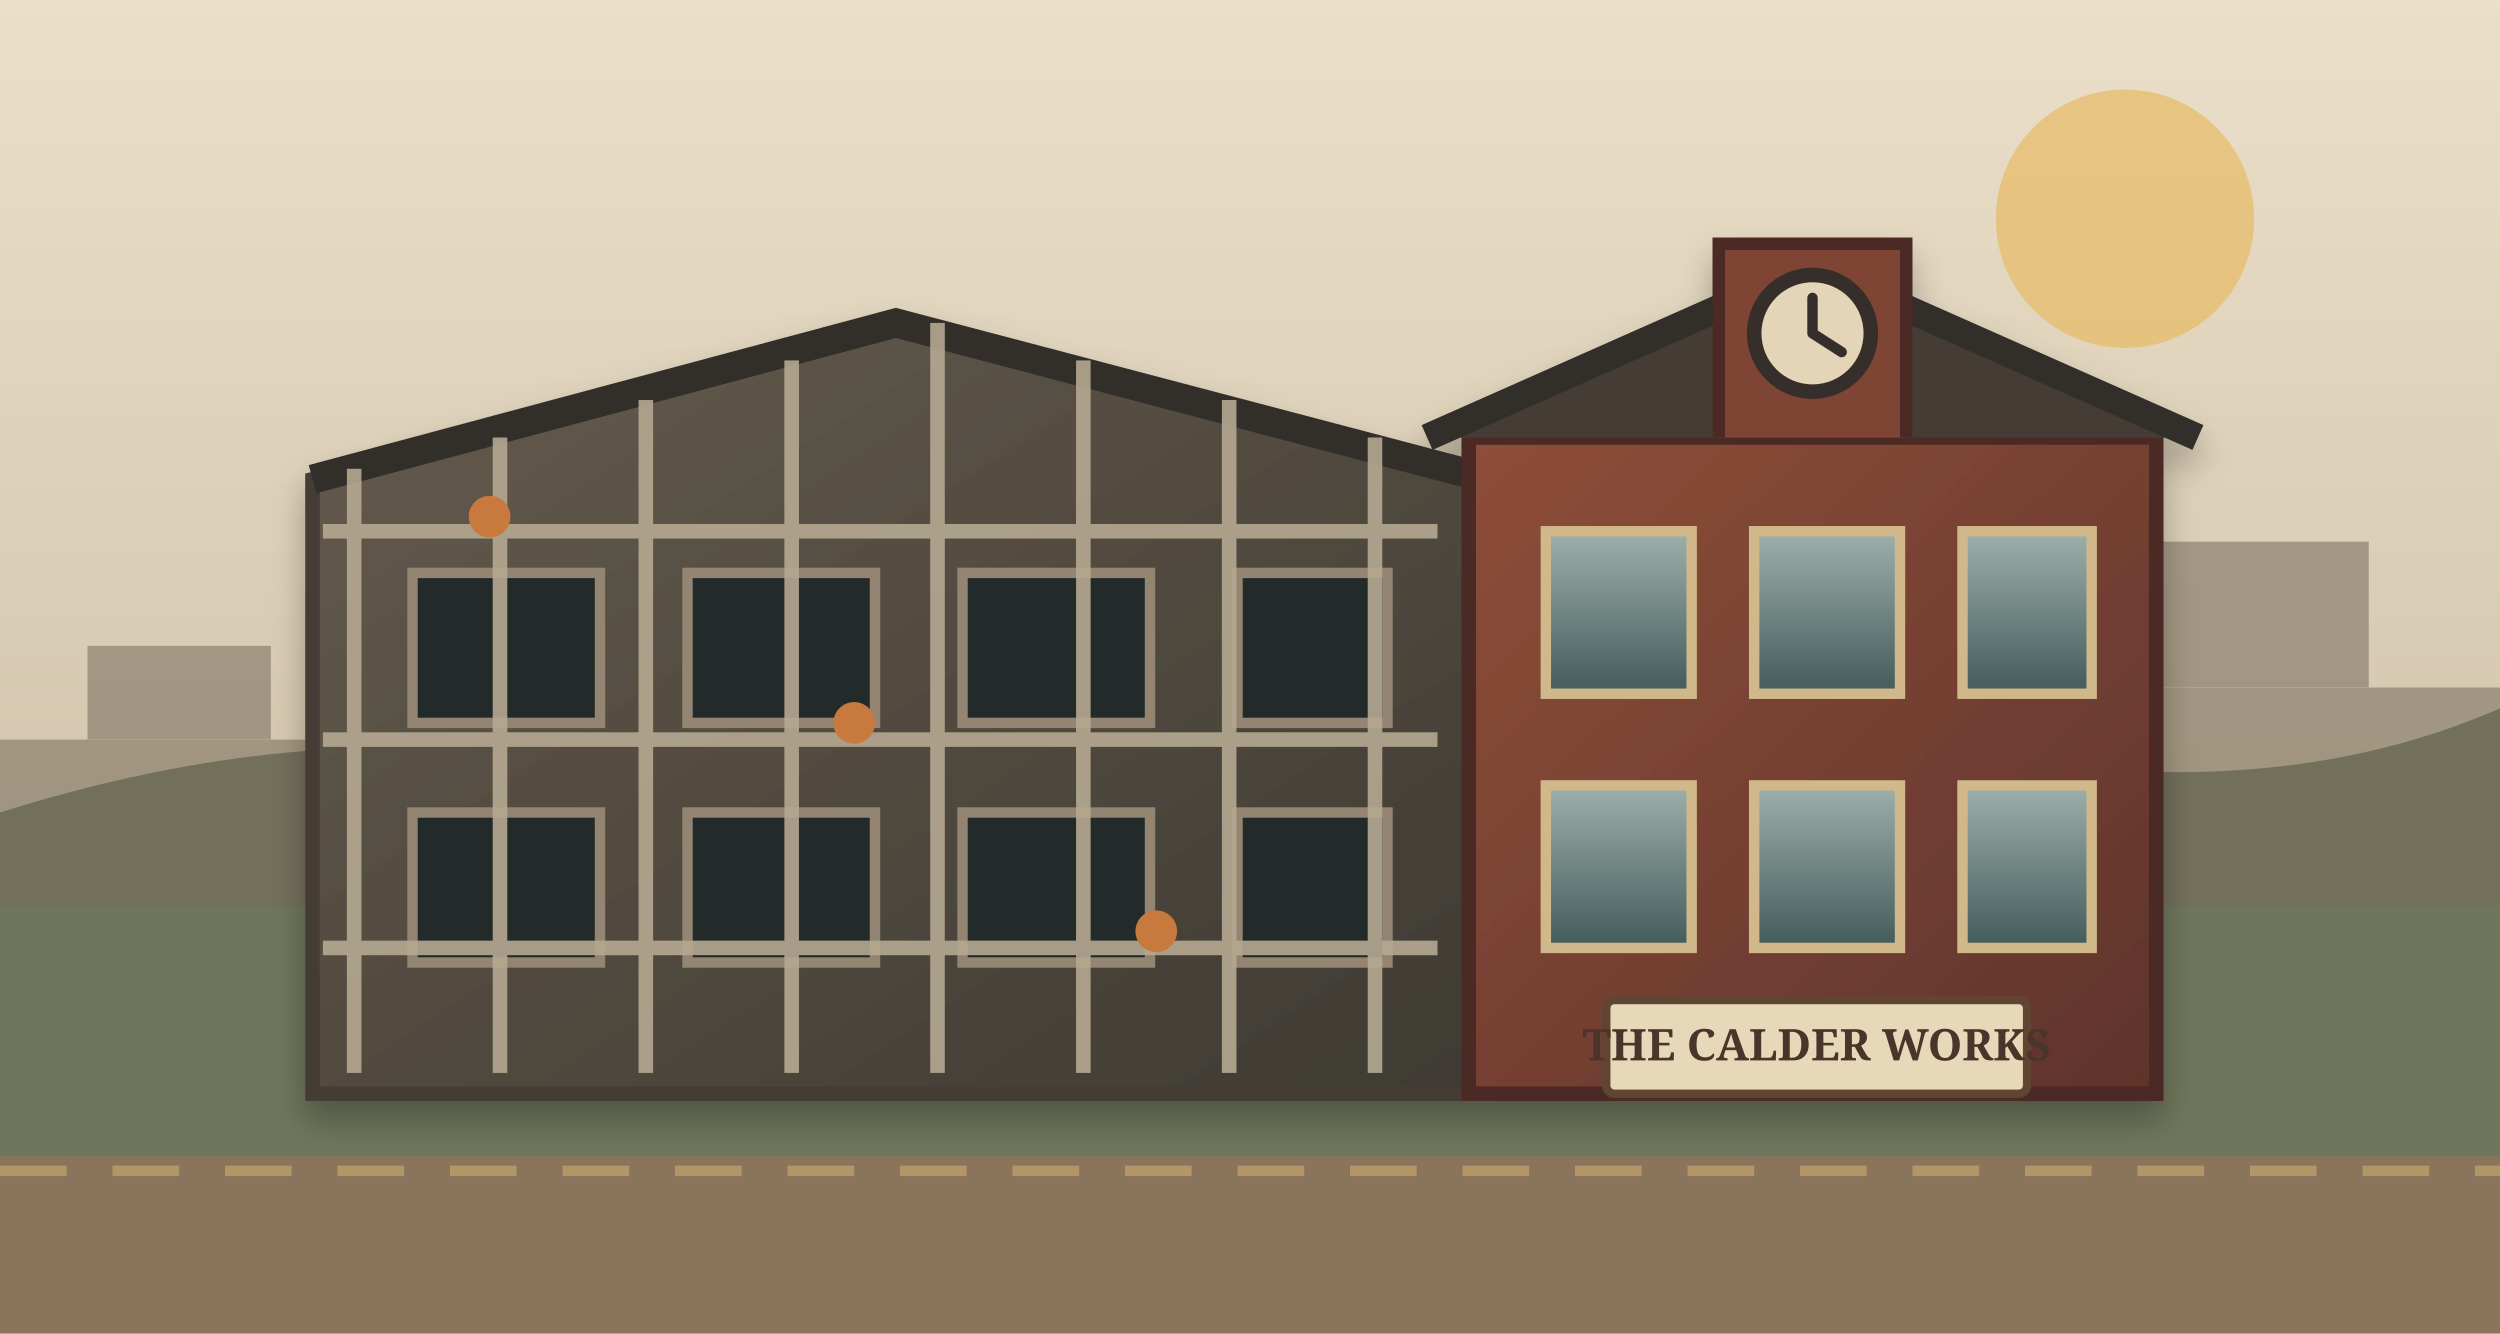
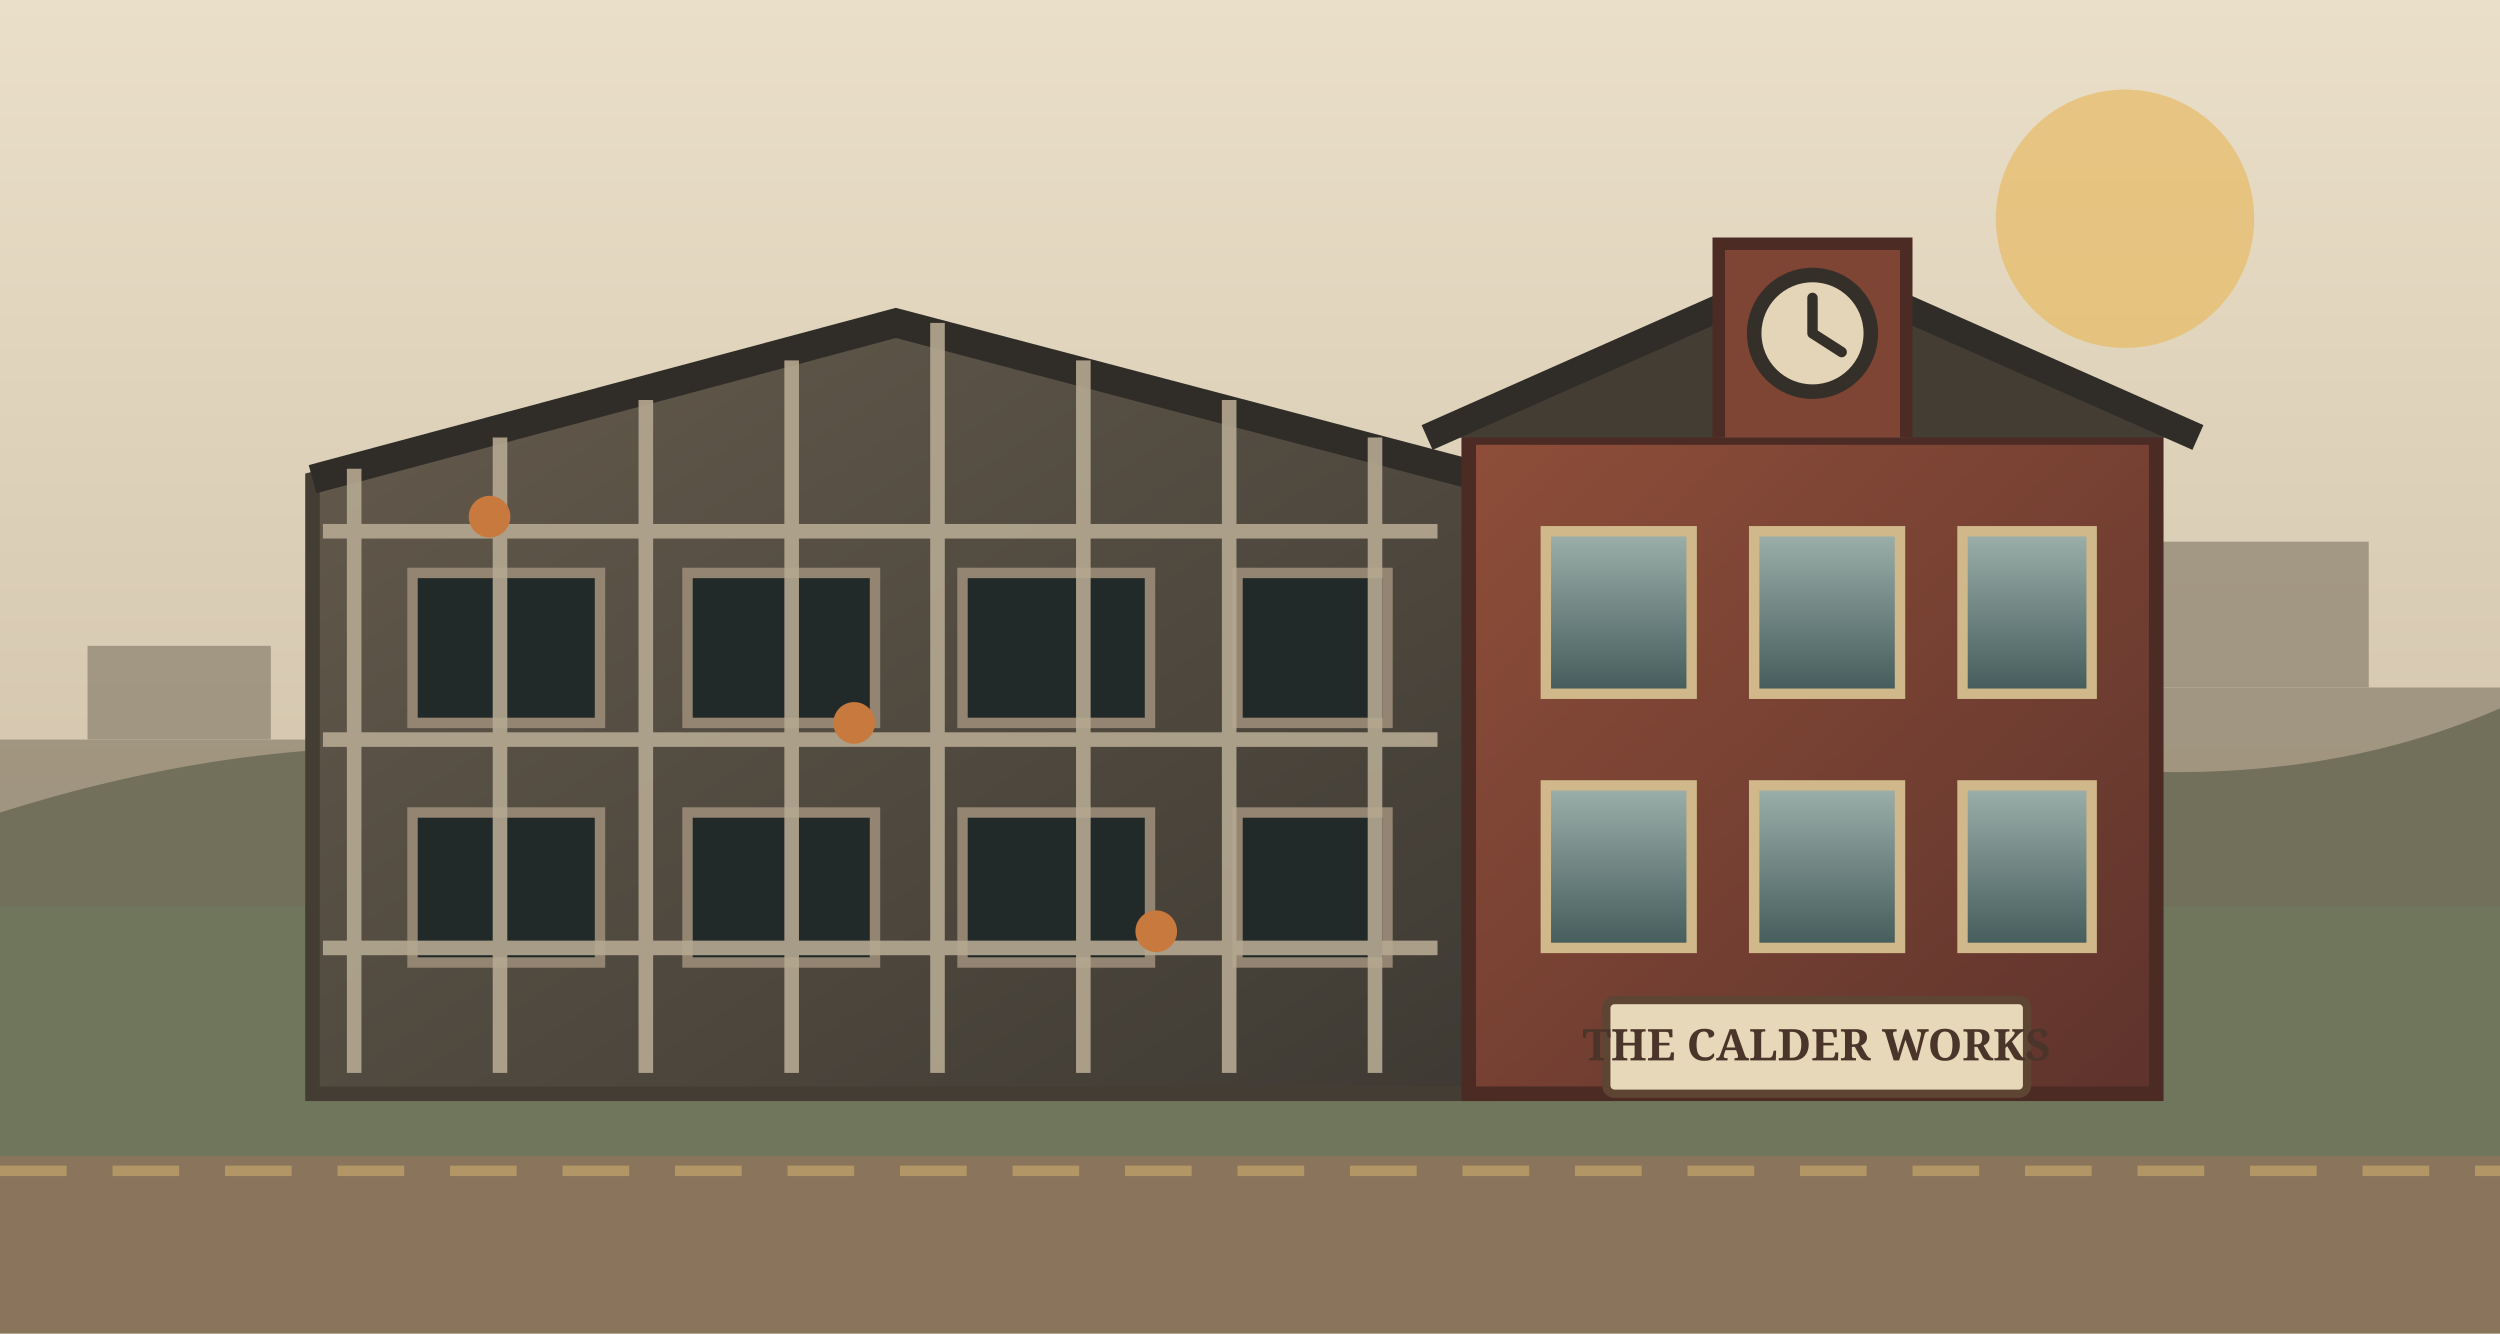
<svg xmlns="http://www.w3.org/2000/svg" width="1200" height="640" viewBox="0 0 1200 640">
  <defs>
    <linearGradient id="sky" x2="0" y2="1">
      <stop stop-color="#eadfc9" />
      <stop offset="1" stop-color="#c7b79d" />
    </linearGradient>
    <linearGradient id="brick" x2="1" y2="1">
      <stop stop-color="#8e4e39" />
      <stop offset="1" stop-color="#5e332c" />
    </linearGradient>
    <linearGradient id="old" x2="1" y2="1">
      <stop stop-color="#655b4d" />
      <stop offset="1" stop-color="#3e3a33" />
    </linearGradient>
    <linearGradient id="glass" x2="0" y2="1">
      <stop stop-color="#9db0ab" />
      <stop offset="1" stop-color="#435b5a" />
    </linearGradient>
    <filter id="shadow">
      <feDropShadow dx="0" dy="9" stdDeviation="8" flood-opacity=".28" />
    </filter>
  </defs>
  <rect width="1200" height="640" fill="url(#sky)" />
  <circle cx="1020" cy="105" r="62" fill="#e7bb67" opacity=".72" />
  <path d="M0 390Q190 330 350 385T690 365t330 5q100 5 180-30v300H0Z" fill="#6f765b" />
  <g fill="#746b59" opacity=".55">
    <path d="M0 355h175v80H0zM980 330h220v105H980z" />
    <path d="M42 310h88v45H42zm980-50h115v70h-115z" />
  </g>
-   <g transform="translate(150 105)" filter="url(#shadow)">
+   <g transform="translate(150 105)">
    <path d="M0 420V125L280 50l285 75v295Z" fill="url(#old)" stroke="#443d34" stroke-width="7" />
    <path d="M0 125 280 50l285 75" fill="none" stroke="#302d29" stroke-width="14" />
    <path d="M555 420V105h330v315Z" fill="url(#brick)" stroke="#4c2b25" stroke-width="7" />
    <path d="m535 105 185-82 185 82" fill="#443d34" stroke="#302d29" stroke-width="13" />
    <path d="M675 105V12h90v93" fill="#7e4434" stroke="#4c2b25" stroke-width="6" />
    <circle cx="720" cy="55" r="28" fill="#e4d5b9" stroke="#352f29" stroke-width="7" />
    <path d="m720 55 0-17m0 17 14 9" stroke="#352f29" stroke-width="5" stroke-linecap="round" />
    <g fill="#222a29" stroke="#938571" stroke-width="5">
      <rect x="48" y="170" width="90" height="72" />
      <rect x="180" y="170" width="90" height="72" />
      <rect x="312" y="170" width="90" height="72" />
      <rect x="444" y="170" width="72" height="72" />
      <rect x="48" y="285" width="90" height="72" />
      <rect x="180" y="285" width="90" height="72" />
      <rect x="312" y="285" width="90" height="72" />
      <rect x="444" y="285" width="72" height="72" />
    </g>
    <g fill="url(#glass)" stroke="#d0b88a" stroke-width="5">
      <rect x="592" y="150" width="70" height="78" />
      <rect x="692" y="150" width="70" height="78" />
      <rect x="792" y="150" width="62" height="78" />
      <rect x="592" y="272" width="70" height="78" />
      <rect x="692" y="272" width="70" height="78" />
      <rect x="792" y="272" width="62" height="78" />
    </g>
    <g stroke="#b5a891" stroke-width="7" opacity=".9">
      <path d="M20 120v290m70-305v305m70-323v323m70-342v342m70-360v360m70-342v342m70-323v323m70-305v305" />
      <path d="M5 150h535M5 250h535M5 350h535" />
    </g>
    <g fill="#c8793d">
      <circle cx="85" cy="143" r="10" />
      <circle cx="260" cy="242" r="10" />
      <circle cx="405" cy="342" r="10" />
    </g>
    <rect x="621" y="375" width="202" height="45" rx="4" fill="#e6d8b8" stroke="#5e4433" stroke-width="4" />
    <text x="722" y="404" text-anchor="middle" font-family="serif" font-size="21" font-weight="700" fill="#4b3429">THE CALDER WORKS</text>
  </g>
  <path d="M0 555h1200v85H0z" fill="#8a755c" />
  <path d="M0 562h1200" stroke="#d3b06d" stroke-width="5" stroke-dasharray="32 22" opacity=".55" />
</svg>
